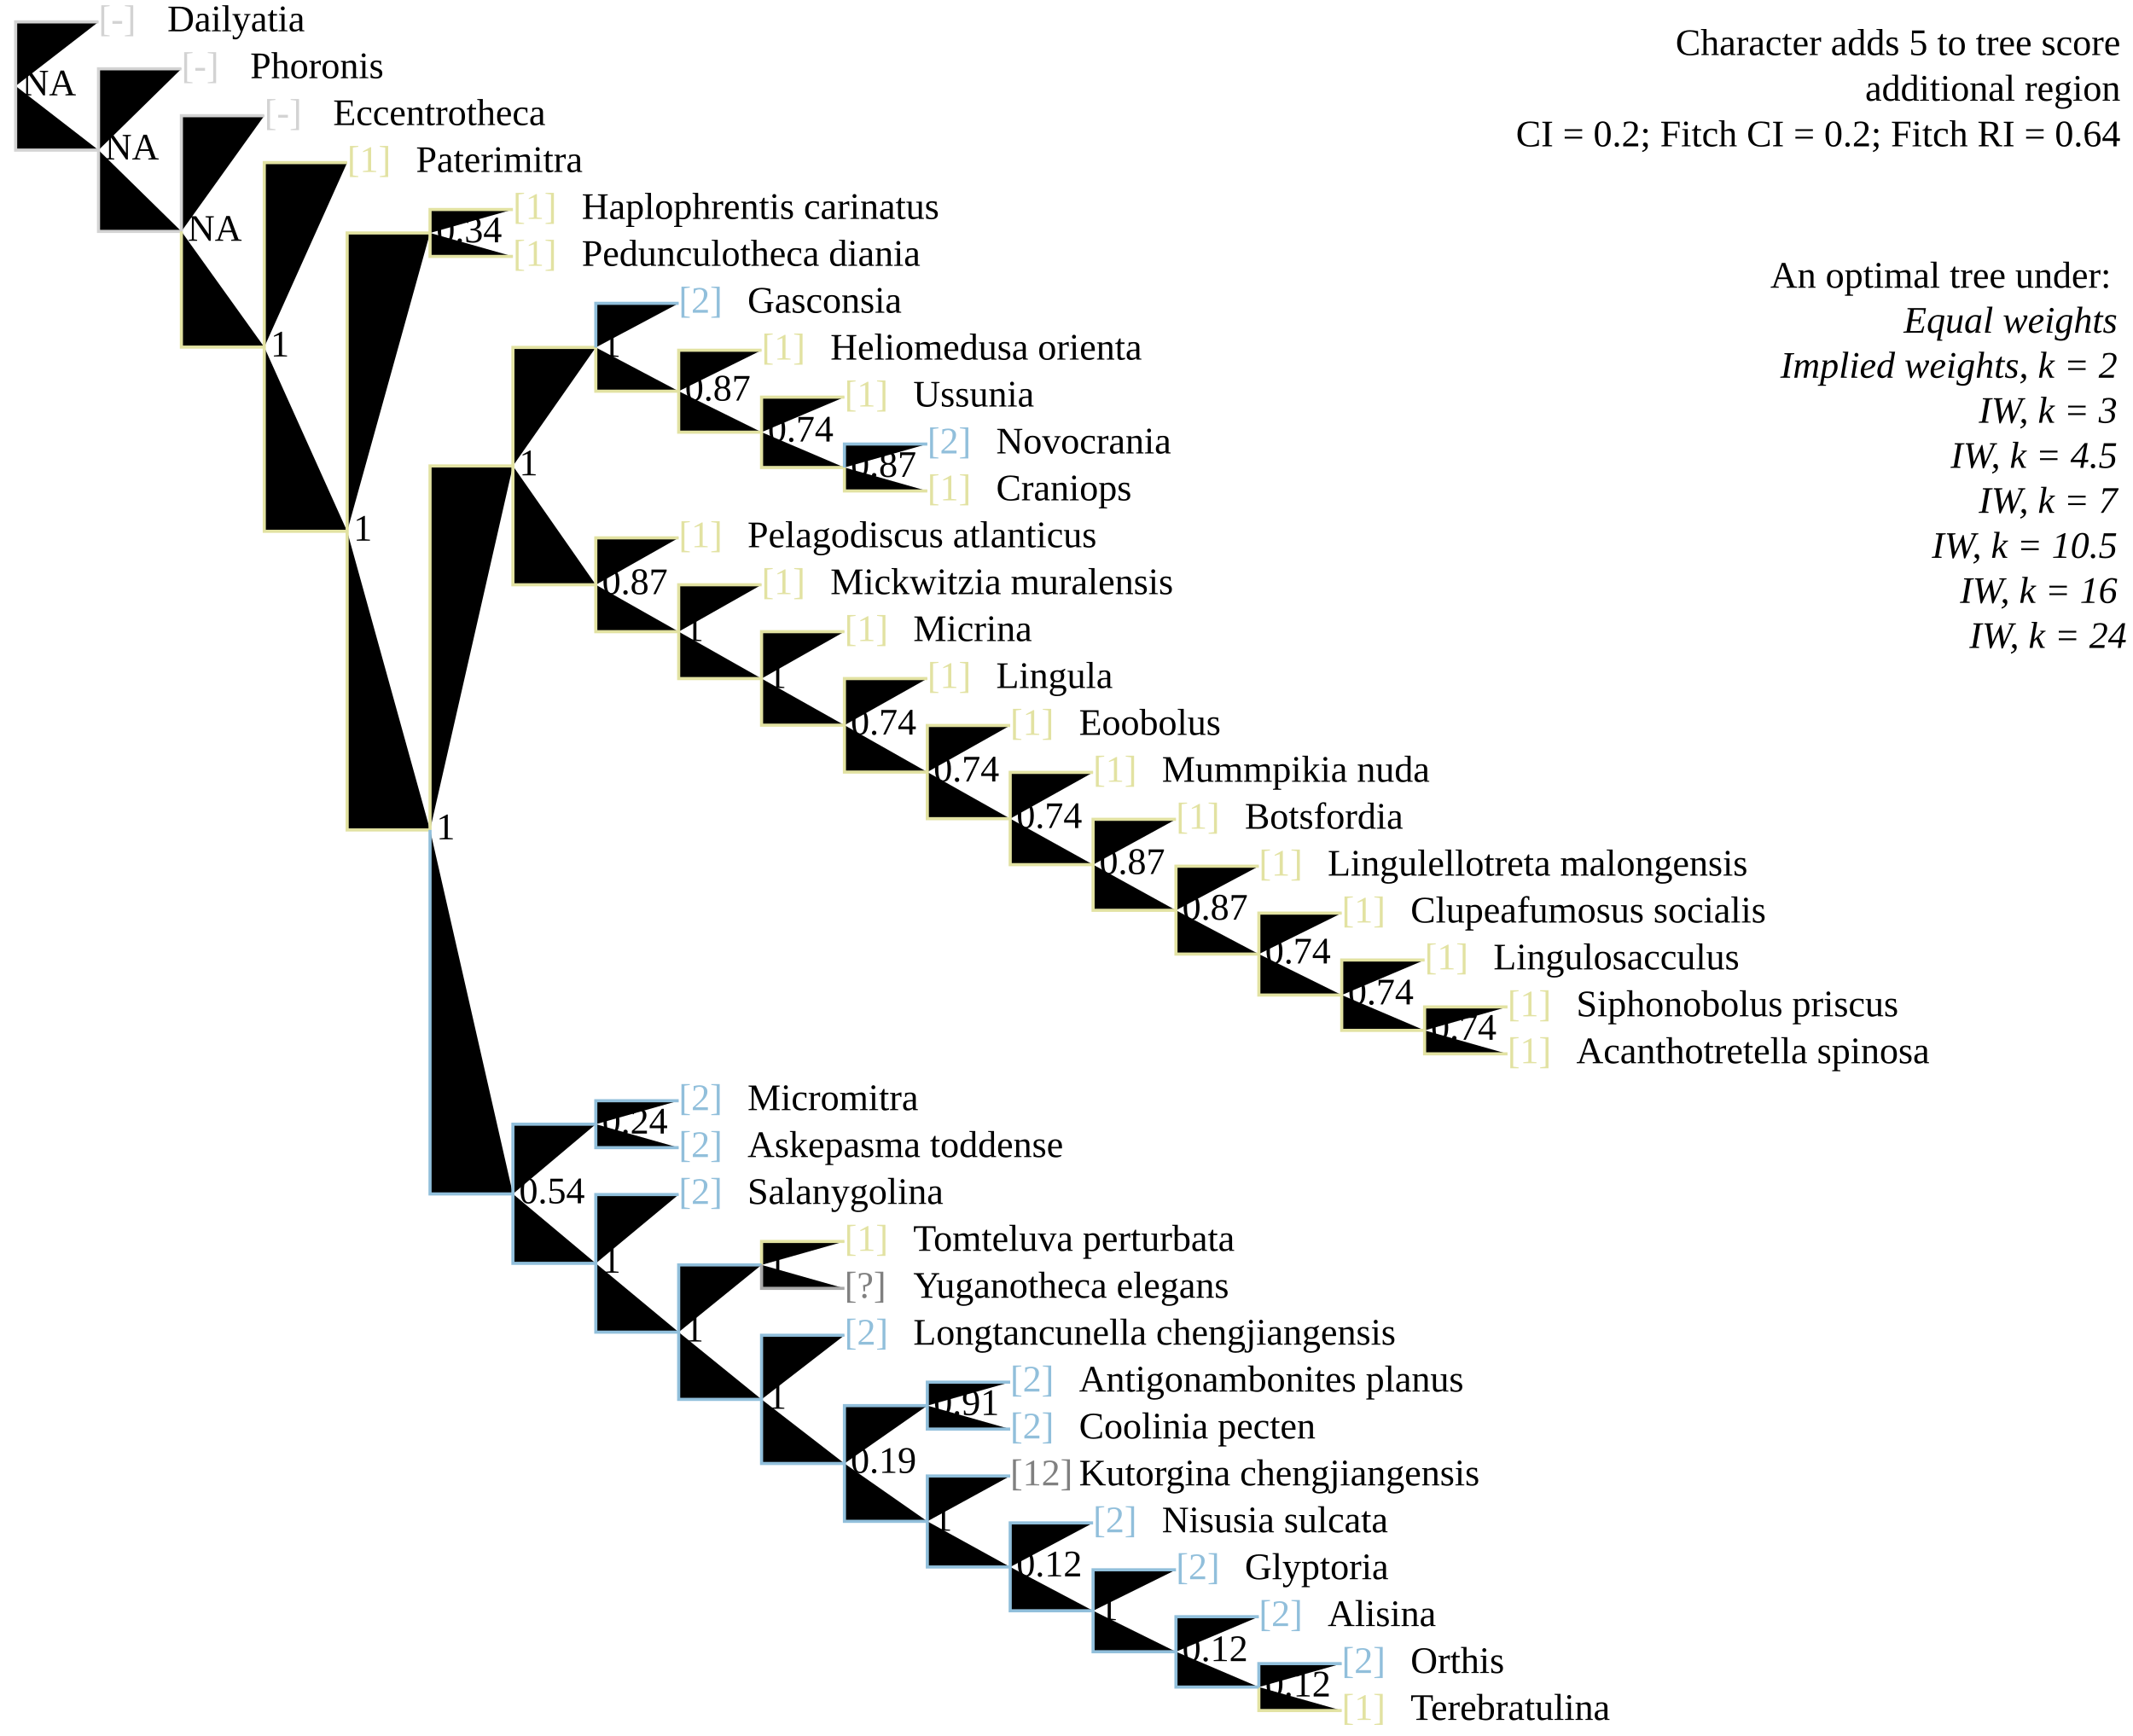
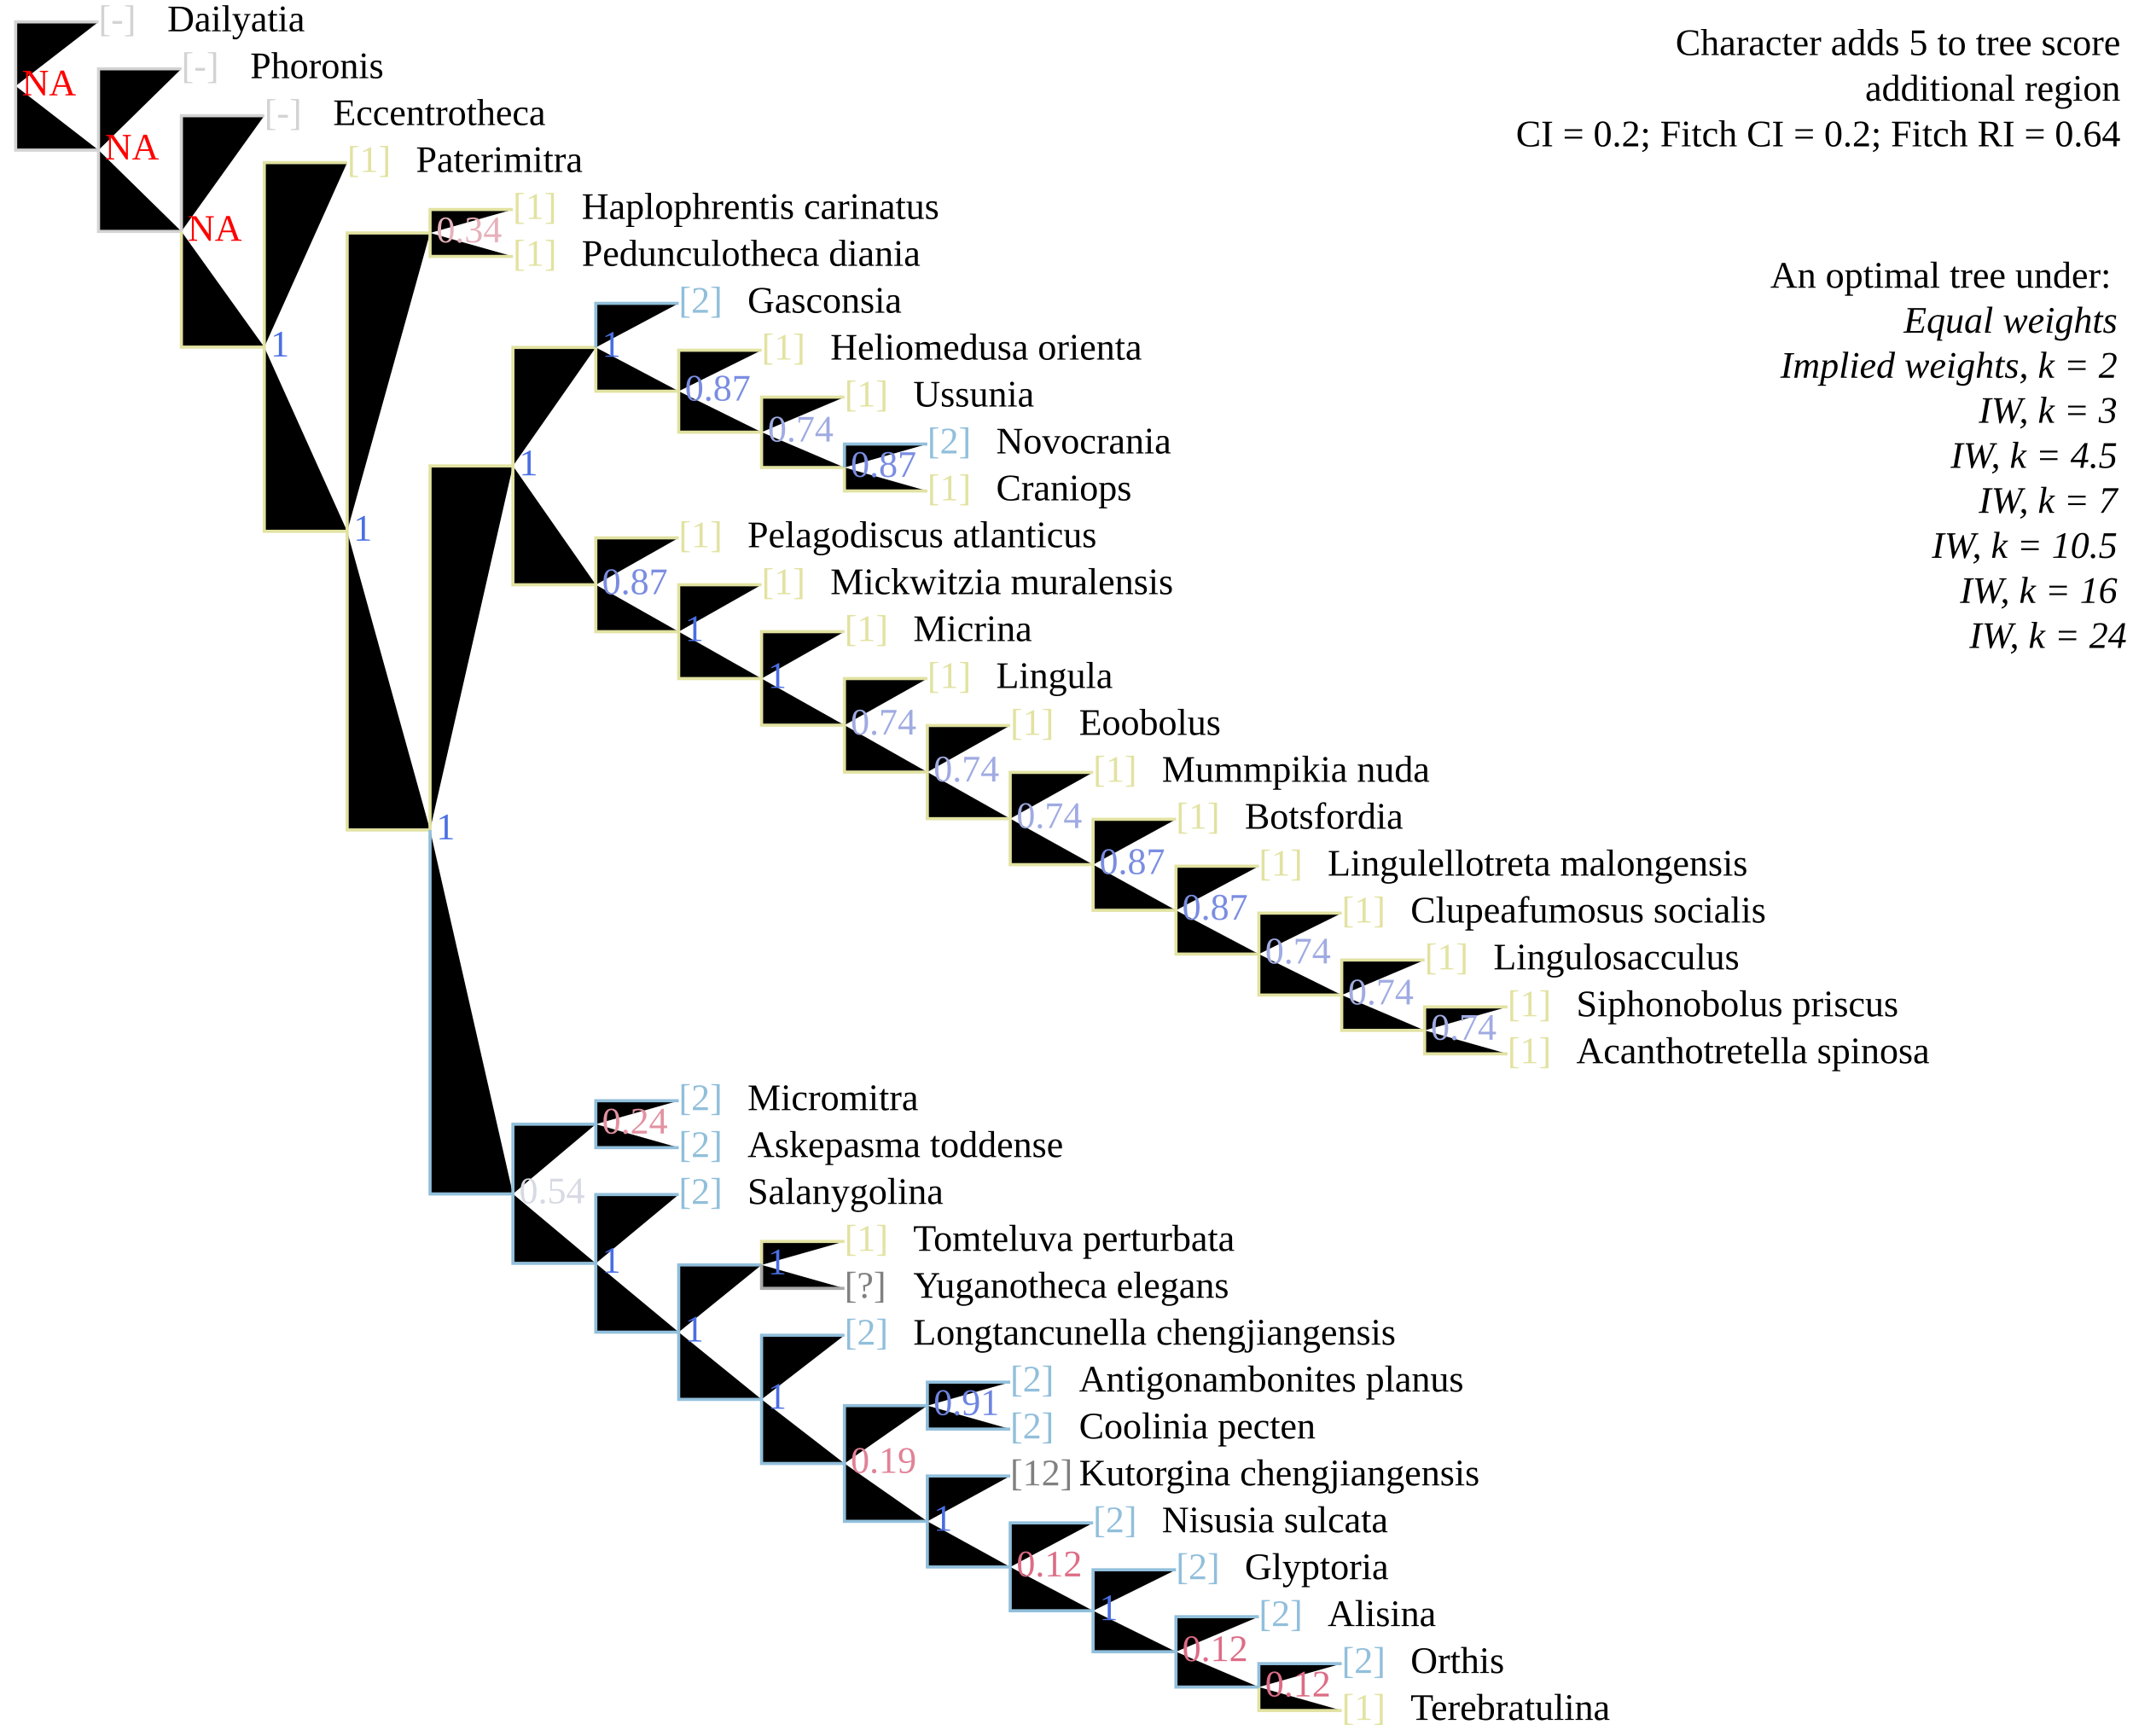
<svg xmlns="http://www.w3.org/2000/svg" version="1.1" width="682" height="555" class="tree" char="4">
  <text x="678" y="17.6" text-anchor="end" class="stepsLabel">Character adds <tspan class="score">5</tspan> to tree score</text>
  <text x="678" y="32.2" text-anchor="end" class="stepsLabel">
    <tspan class="score" /> additional region</text>
  <text x="678" y="46.8" text-anchor="end" class="stepsLabel">CI = 0.2; Fitch CI = 0.2; Fitch RI = 0.64</text>
  <text x="678" y="76" text-anchor="end" class="stepsLabel">
    <tspan dy="16">An optimal tree under:</tspan>
    <tspan x="680" style="font-style:italic" class="thisAn" dy="1.2em">Equal weights</tspan>
    <tspan x="680" style="font-style:italic" class="notThisAn" dy="1.2em">Implied weights, k = 2</tspan>
    <tspan x="680" style="font-style:italic" class="notThisAn" dy="1.2em">IW, k = 3</tspan>
    <tspan x="680" style="font-style:italic" class="notThisAn" dy="1.2em">IW, k = 4.5</tspan>
    <tspan x="680" style="font-style:italic" class="notThisAn" dy="1.2em">IW, k = 7</tspan>
    <tspan x="680" style="font-style:italic" class="notThisAn" dy="1.2em">IW, k = 10.5</tspan>
    <tspan x="680" style="font-style:italic" class="notThisAn" dy="1.2em">IW, k = 16</tspan>
    <tspan x="680" style="font-style:italic" class="notThisAn" dy="1.2em">IW, k = 24</tspan>
  </text>
  <text x="31.5" y="10" fill="lightgrey" class="flag">[-]</text>
  <text x="53.5" y="10" class="taxonLabel">Dailyatia</text>
  <text x="84.5" y="40" fill="lightgrey" class="flag">[-]</text>
  <text x="106.5" y="40" class="taxonLabel">Eccentrotheca</text>
  <text x="58" y="25" fill="lightgrey" class="flag">[-]</text>
  <text x="80" y="25" class="taxonLabel">Phoronis</text>
  <text x="111" y="55" fill="#e2e2a2" class="flag">[1]</text>
  <text x="133" y="55" class="taxonLabel">Paterimitra</text>
  <text x="164" y="85" fill="#e2e2a2" class="flag">[1]</text>
  <text x="186" y="85" class="taxonLabel">Pedunculotheca diania</text>
  <text x="164" y="70" fill="#e2e2a2" class="flag">[1]</text>
  <text x="186" y="70" class="taxonLabel">Haplophrentis carinatus</text>
  <text x="217" y="100" fill="#91bfdb" class="flag">[2]</text>
  <text x="239" y="100" class="taxonLabel">Gasconsia</text>
  <text x="243.5" y="115" fill="#e2e2a2" class="flag">[1]</text>
  <text x="265.5" y="115" class="taxonLabel">Heliomedusa orienta</text>
  <text x="270" y="130" fill="#e2e2a2" class="flag">[1]</text>
  <text x="292" y="130" class="taxonLabel">Ussunia</text>
  <text x="296.5" y="160" fill="#e2e2a2" class="flag">[1]</text>
  <text x="318.5" y="160" class="taxonLabel">Craniops</text>
  <text x="296.5" y="145" fill="#91bfdb" class="flag">[2]</text>
  <text x="318.5" y="145" class="taxonLabel">Novocrania</text>
  <text x="217" y="175" fill="#e2e2a2" class="flag">[1]</text>
  <text x="239" y="175" class="taxonLabel">Pelagodiscus atlanticus</text>
  <text x="243.5" y="190" fill="#e2e2a2" class="flag">[1]</text>
  <text x="265.5" y="190" class="taxonLabel">Mickwitzia muralensis</text>
  <text x="270" y="205" fill="#e2e2a2" class="flag">[1]</text>
  <text x="292" y="205" class="taxonLabel">Micrina</text>
  <text x="296.5" y="220" fill="#e2e2a2" class="flag">[1]</text>
  <text x="318.5" y="220" class="taxonLabel">Lingula</text>
  <text x="323" y="235" fill="#e2e2a2" class="flag">[1]</text>
  <text x="345" y="235" class="taxonLabel">Eoobolus</text>
  <text x="349.5" y="250" fill="#e2e2a2" class="flag">[1]</text>
  <text x="371.5" y="250" class="taxonLabel">Mummpikia nuda</text>
  <text x="376" y="265" fill="#e2e2a2" class="flag">[1]</text>
  <text x="398" y="265" class="taxonLabel">Botsfordia</text>
  <text x="455.5" y="310" fill="#e2e2a2" class="flag">[1]</text>
  <text x="477.5" y="310" class="taxonLabel">Lingulosacculus</text>
  <text x="402.5" y="280" fill="#e2e2a2" class="flag">[1]</text>
  <text x="424.5" y="280" class="taxonLabel">Lingulellotreta malongensis</text>
  <text x="429" y="295" fill="#e2e2a2" class="flag">[1]</text>
  <text x="451" y="295" class="taxonLabel">Clupeafumosus socialis</text>
  <text x="482" y="340" fill="#e2e2a2" class="flag">[1]</text>
  <text x="504" y="340" class="taxonLabel">Acanthotretella spinosa</text>
  <text x="482" y="325" fill="#e2e2a2" class="flag">[1]</text>
  <text x="504" y="325" class="taxonLabel">Siphonobolus priscus</text>
  <text x="217" y="370" fill="#91bfdb" class="flag">[2]</text>
  <text x="239" y="370" class="taxonLabel">Askepasma toddense</text>
  <text x="217" y="355" fill="#91bfdb" class="flag">[2]</text>
  <text x="239" y="355" class="taxonLabel">Micromitra</text>
  <text x="217" y="385" fill="#91bfdb" class="flag">[2]</text>
  <text x="239" y="385" class="taxonLabel">Salanygolina</text>
  <text x="270" y="400" fill="#e2e2a2" class="flag">[1]</text>
  <text x="292" y="400" class="taxonLabel">Tomteluva perturbata</text>
  <text x="270" y="415" fill="grey" class="flag">[?]</text>
  <text x="292" y="415" class="taxonLabel">Yuganotheca elegans</text>
  <text x="323" y="475" fill="grey" class="flag">[12]</text>
  <text x="345" y="475" class="taxonLabel">Kutorgina chengjiangensis</text>
  <text x="349.5" y="490" fill="#91bfdb" class="flag">[2]</text>
  <text x="371.5" y="490" class="taxonLabel">Nisusia sulcata</text>
  <text x="376" y="505" fill="#91bfdb" class="flag">[2]</text>
  <text x="398" y="505" class="taxonLabel">Glyptoria</text>
  <text x="270" y="430" fill="#91bfdb" class="flag">[2]</text>
  <text x="292" y="430" class="taxonLabel">Longtancunella chengjiangensis</text>
  <text x="402.5" y="520" fill="#91bfdb" class="flag">[2]</text>
  <text x="424.5" y="520" class="taxonLabel">Alisina</text>
  <text x="429" y="535" fill="#91bfdb" class="flag">[2]</text>
  <text x="451" y="535" class="taxonLabel">Orthis</text>
  <text x="429" y="550" fill="#e2e2a2" class="flag">[1]</text>
  <text x="451" y="550" class="taxonLabel">Terebratulina</text>
  <text x="323" y="460" fill="#91bfdb" class="flag">[2]</text>
  <text x="345" y="460" class="taxonLabel">Coolinia pecten</text>
  <text x="323" y="445" fill="#91bfdb" class="flag">[2]</text>
  <text x="345" y="445" class="taxonLabel">Antigonambonites planus</text>
  <path d="M5,27.5V7H31.5M5,27.5V48H31.5M31.5,48V22H58M31.5,48V74H58M58,74V37H84.5" stroke="lightgrey" class="inapplicable" />
  <path d="M58,74V111H84.5M84.5,111V52H111M84.5,111V169.9H111M111,169.9V74.5H137.5M137.5,74.5V67H164M137.5,74.5V82H164M111,169.9V265.4H137.5M137.5,265.4V149H164M164,149V111.1H190.5M190.5,111.1V125.1H217M217,125.1V112H243.5M217,125.1V138.2H243.5M243.5,138.2V127H270M243.5,138.2V149.5H270M270,149.5V157H296.5M164,149V187H190.5M190.5,187V172H217M190.5,187V202H217M217,202V187H243.5M217,202V217H243.5M243.5,217V202H270M243.5,217V231.9H270M270,231.9V217H296.5M270,231.9V246.9H296.5M296.5,246.9V232H323M296.5,246.9V261.8H323M323,261.8V247H349.5M323,261.8V276.5H349.5M349.5,276.5V262H376M349.5,276.5V291.1H376M376,291.1V277H402.5M376,291.1V305.1H402.5M402.5,305.1V292H429M402.5,305.1V318.2H429M429,318.2V307H455.5M429,318.2V329.5H455.5M455.5,329.5V322H482M455.5,329.5V337H482M243.5,404.5V397H270M402.5,539.5V547H429" stroke="#e2e2a2" />
  <path d="M190.5,111.1V97H217M270,149.5V142H296.5M137.5,265.4V381.8H164M164,381.8V359.5H190.5M190.5,359.5V352H217M190.5,359.5V367H217M164,381.8V404H190.5M190.5,404V382H217M190.5,404V426H217M217,426V404.5H243.5M217,426V447.5H243.5M243.5,447.5V427H270M243.5,447.5V468H270M270,468V449.5H296.5M296.5,449.5V442H323M296.5,449.5V457H323M270,468V486.5H296.5M296.5,486.5V472H323M296.5,486.5V501.1H323M323,501.1V487H349.5M323,501.1V515.1H349.5M349.5,515.1V502H376M349.5,515.1V528.2H376M376,528.2V517H402.5M376,528.2V539.5H402.5M402.5,539.5V532H429" stroke="#91bfdb" />
  <path d="M243.5,404.5V412H270" stroke="darkgrey" />
-   <text x="7" y="30.5" class="node">NA</text>
-   <text x="33.5" y="51" class="node">NA</text>
-   <text x="60" y="77" class="node">NA</text>
-   <text x="86.5" y="114" class="node">1</text>
-   <text x="113" y="172.9" class="node">1</text>
-   <text x="139.5" y="77.5" class="node">0.34</text>
-   <text x="139.5" y="268.4" class="node">1</text>
-   <text x="166" y="152" class="node">1</text>
-   <text x="192.5" y="114.1" class="node">1</text>
-   <text x="219" y="128.1" class="node">0.87</text>
-   <text x="245.5" y="141.2" class="node">0.74</text>
-   <text x="272" y="152.5" class="node">0.87</text>
-   <text x="192.5" y="190" class="node">0.87</text>
-   <text x="219" y="205" class="node">1</text>
-   <text x="245.5" y="220" class="node">1</text>
-   <text x="272" y="234.9" class="node">0.74</text>
-   <text x="298.5" y="249.9" class="node">0.74</text>
-   <text x="325" y="264.8" class="node">0.74</text>
-   <text x="351.5" y="279.5" class="node">0.87</text>
-   <text x="378" y="294.1" class="node">0.87</text>
-   <text x="404.5" y="308.1" class="node">0.74</text>
-   <text x="431" y="321.2" class="node">0.74</text>
-   <text x="457.5" y="332.5" class="node">0.74</text>
-   <text x="166" y="384.8" class="node">0.54</text>
-   <text x="192.5" y="362.5" class="node">0.24</text>
-   <text x="192.5" y="407" class="node">1</text>
-   <text x="219" y="429" class="node">1</text>
-   <text x="245.5" y="407.5" class="node">1</text>
-   <text x="245.5" y="450.5" class="node">1</text>
-   <text x="272" y="471" class="node">0.19</text>
-   <text x="298.5" y="452.5" class="node">0.91</text>
-   <text x="298.5" y="489.5" class="node">1</text>
-   <text x="325" y="504.1" class="node">0.12</text>
-   <text x="351.5" y="518.1" class="node">1</text>
-   <text x="378" y="531.2" class="node">0.12</text>
-   <text x="404.5" y="542.5" class="node">0.12</text>
+   <text x="7" y="30.5" class="node" fill="red">NA</text>
+   <text x="33.5" y="51" class="node" fill="red">NA</text>
+   <text x="60" y="77" class="node" fill="red">NA</text>
+   <text x="86.5" y="114" class="node" fill="#4A6FE3">1</text>
+   <text x="113" y="172.9" class="node" fill="#4A6FE3">1</text>
+   <text x="139.5" y="77.5" class="node" fill="#E6B1BB">0.34</text>
+   <text x="139.5" y="268.4" class="node" fill="#4A6FE3">1</text>
+   <text x="166" y="152" class="node" fill="#4A6FE3">1</text>
+   <text x="192.5" y="114.1" class="node" fill="#4A6FE3">1</text>
+   <text x="219" y="128.1" class="node" fill="#7A8DE1">0.87</text>
+   <text x="245.5" y="141.2" class="node" fill="#A0ABE2">0.74</text>
+   <text x="272" y="152.5" class="node" fill="#7A8DE1">0.87</text>
+   <text x="192.5" y="190" class="node" fill="#7A8DE1">0.87</text>
+   <text x="219" y="205" class="node" fill="#4A6FE3">1</text>
+   <text x="245.5" y="220" class="node" fill="#4A6FE3">1</text>
+   <text x="272" y="234.9" class="node" fill="#A0ABE2">0.74</text>
+   <text x="298.5" y="249.9" class="node" fill="#A0ABE2">0.74</text>
+   <text x="325" y="264.8" class="node" fill="#A0ABE2">0.74</text>
+   <text x="351.5" y="279.5" class="node" fill="#7A8DE1">0.87</text>
+   <text x="378" y="294.1" class="node" fill="#7A8DE1">0.87</text>
+   <text x="404.5" y="308.1" class="node" fill="#A0ABE2">0.74</text>
+   <text x="431" y="321.2" class="node" fill="#A0ABE2">0.74</text>
+   <text x="457.5" y="332.5" class="node" fill="#A0ABE2">0.74</text>
+   <text x="166" y="384.8" class="node" fill="#D7D9E3">0.54</text>
+   <text x="192.5" y="362.5" class="node" fill="#E392A2">0.24</text>
+   <text x="192.5" y="407" class="node" fill="#4A6FE3">1</text>
+   <text x="219" y="429" class="node" fill="#4A6FE3">1</text>
+   <text x="245.5" y="407.5" class="node" fill="#4A6FE3">1</text>
+   <text x="245.5" y="450.5" class="node" fill="#4A6FE3">1</text>
+   <text x="272" y="471" class="node" fill="#E18297">0.19</text>
+   <text x="298.5" y="452.5" class="node" fill="#6D84E1">0.91</text>
+   <text x="298.5" y="489.5" class="node" fill="#4A6FE3">1</text>
+   <text x="325" y="504.1" class="node" fill="#DD6C86">0.12</text>
+   <text x="351.5" y="518.1" class="node" fill="#4A6FE3">1</text>
+   <text x="378" y="531.2" class="node" fill="#DD6C86">0.12</text>
+   <text x="404.5" y="542.5" class="node" fill="#DD6C86">0.12</text>
</svg>
